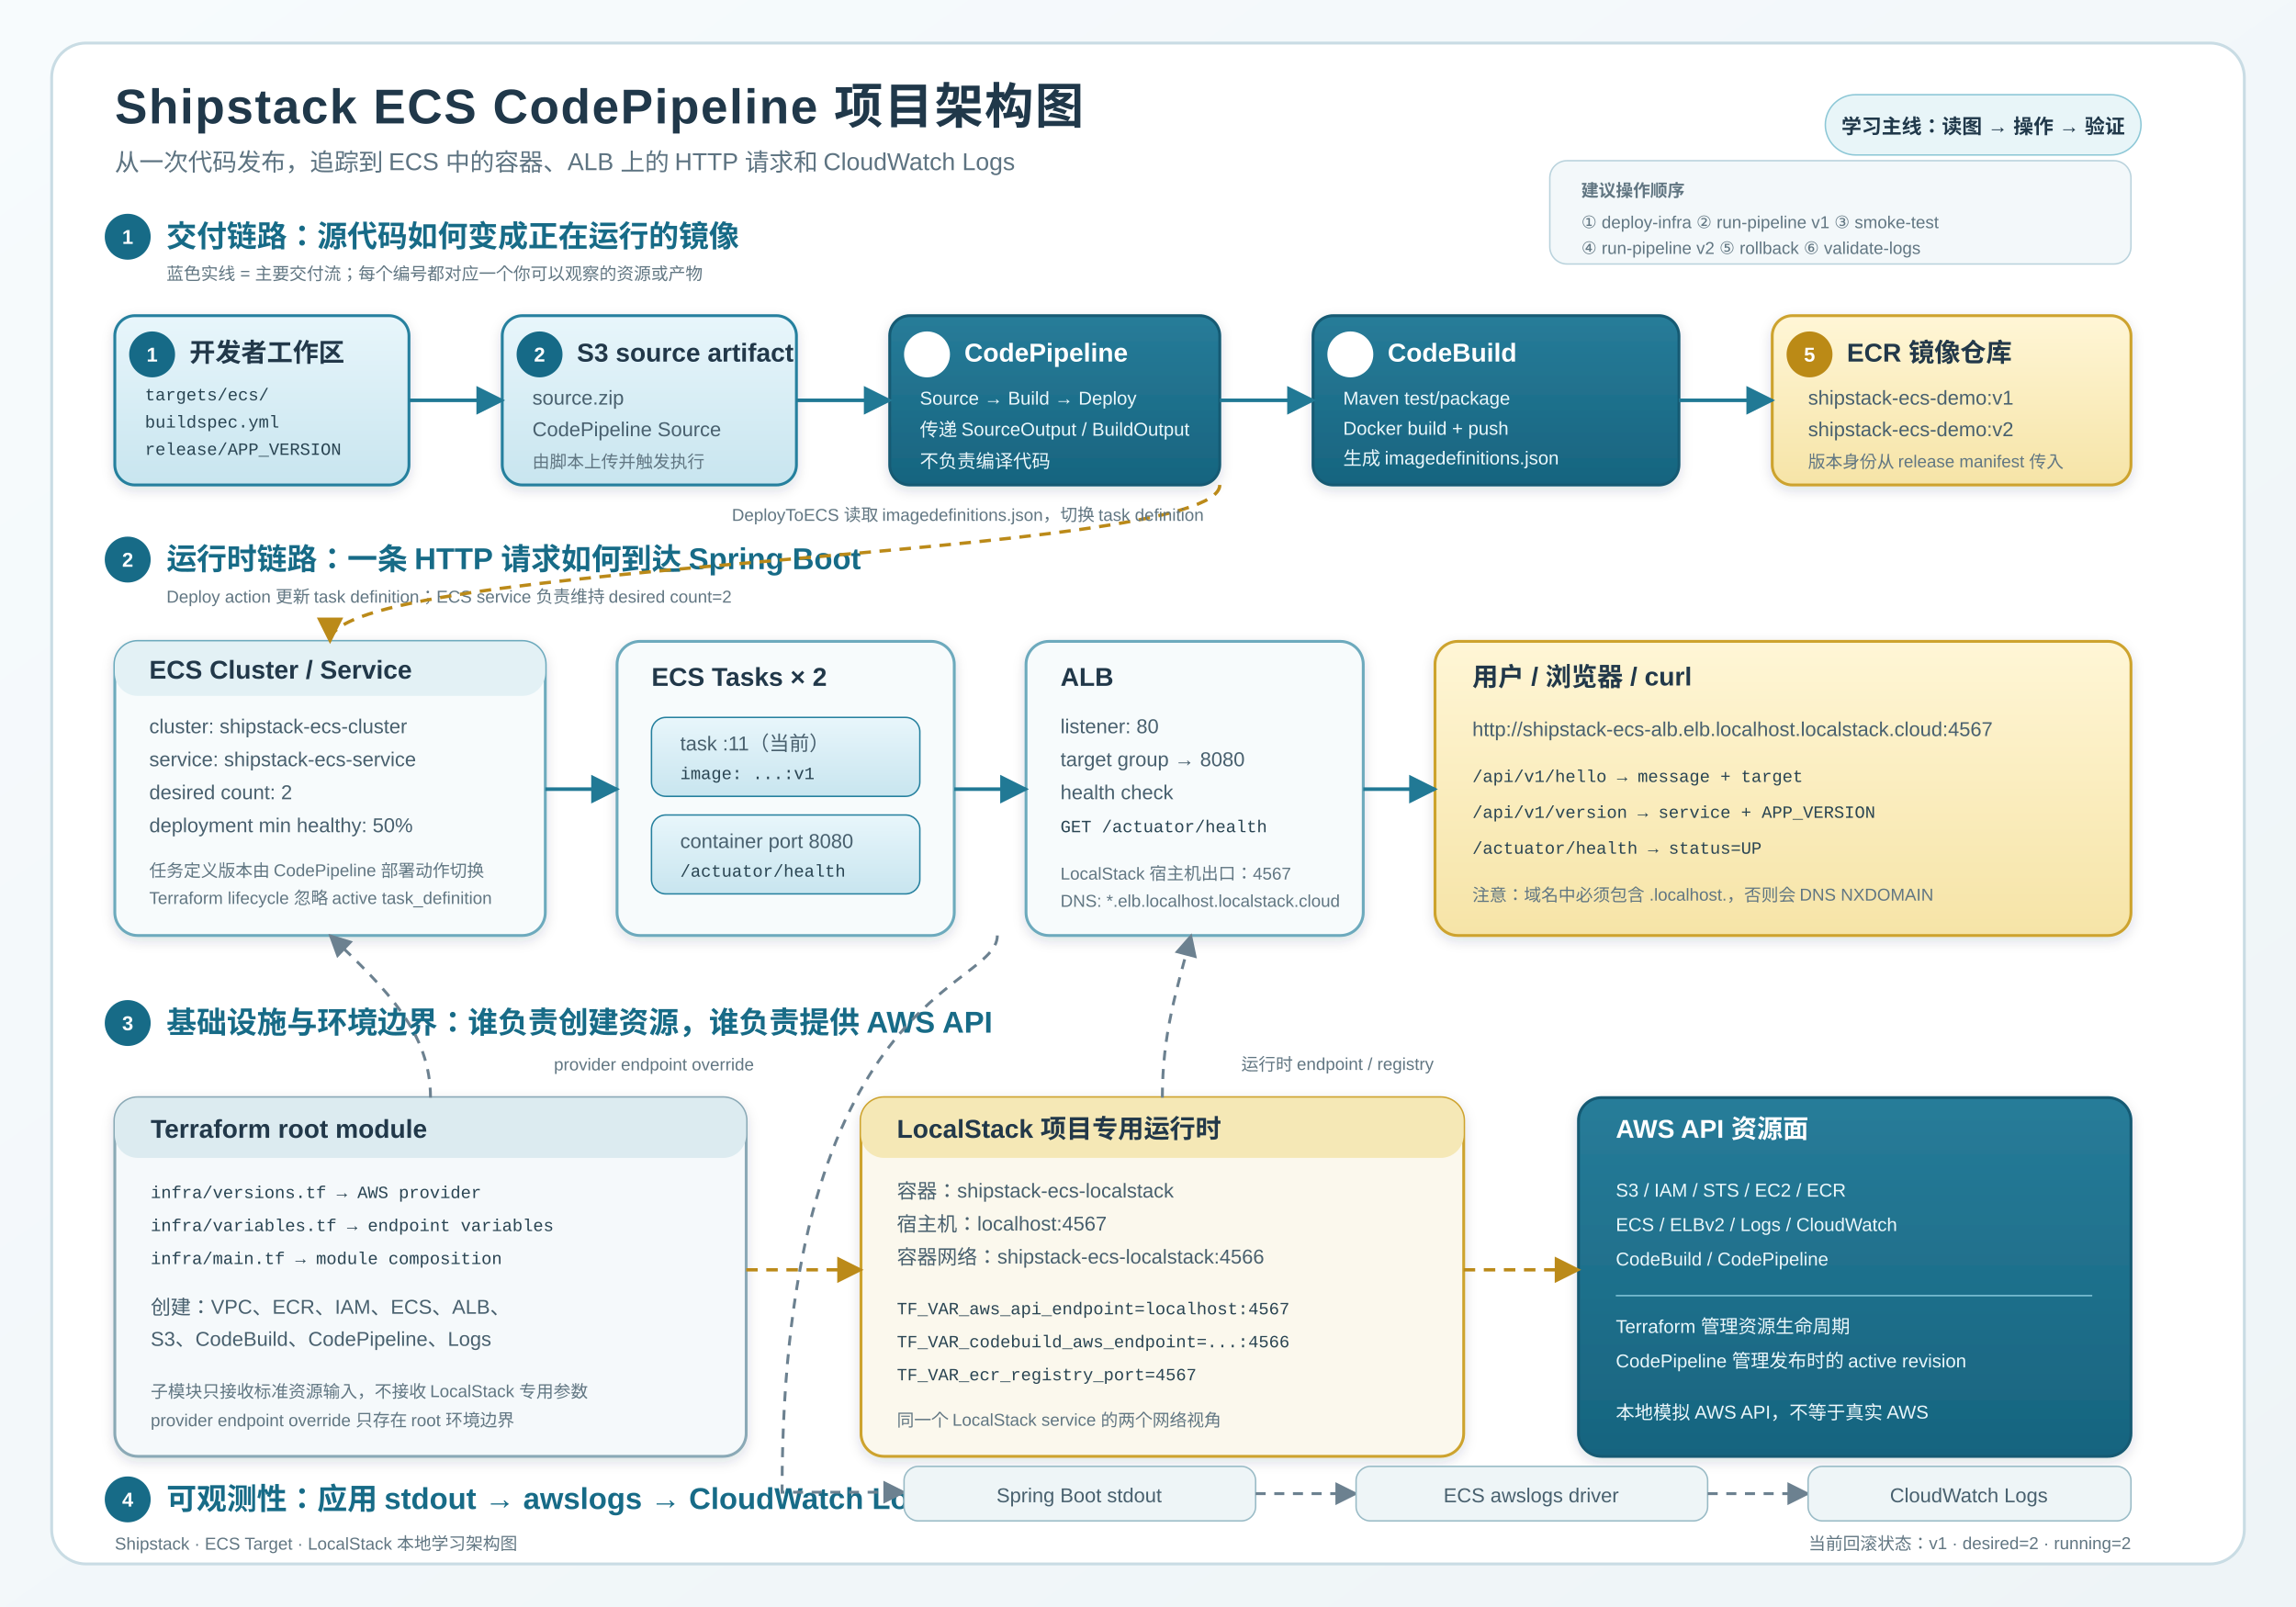
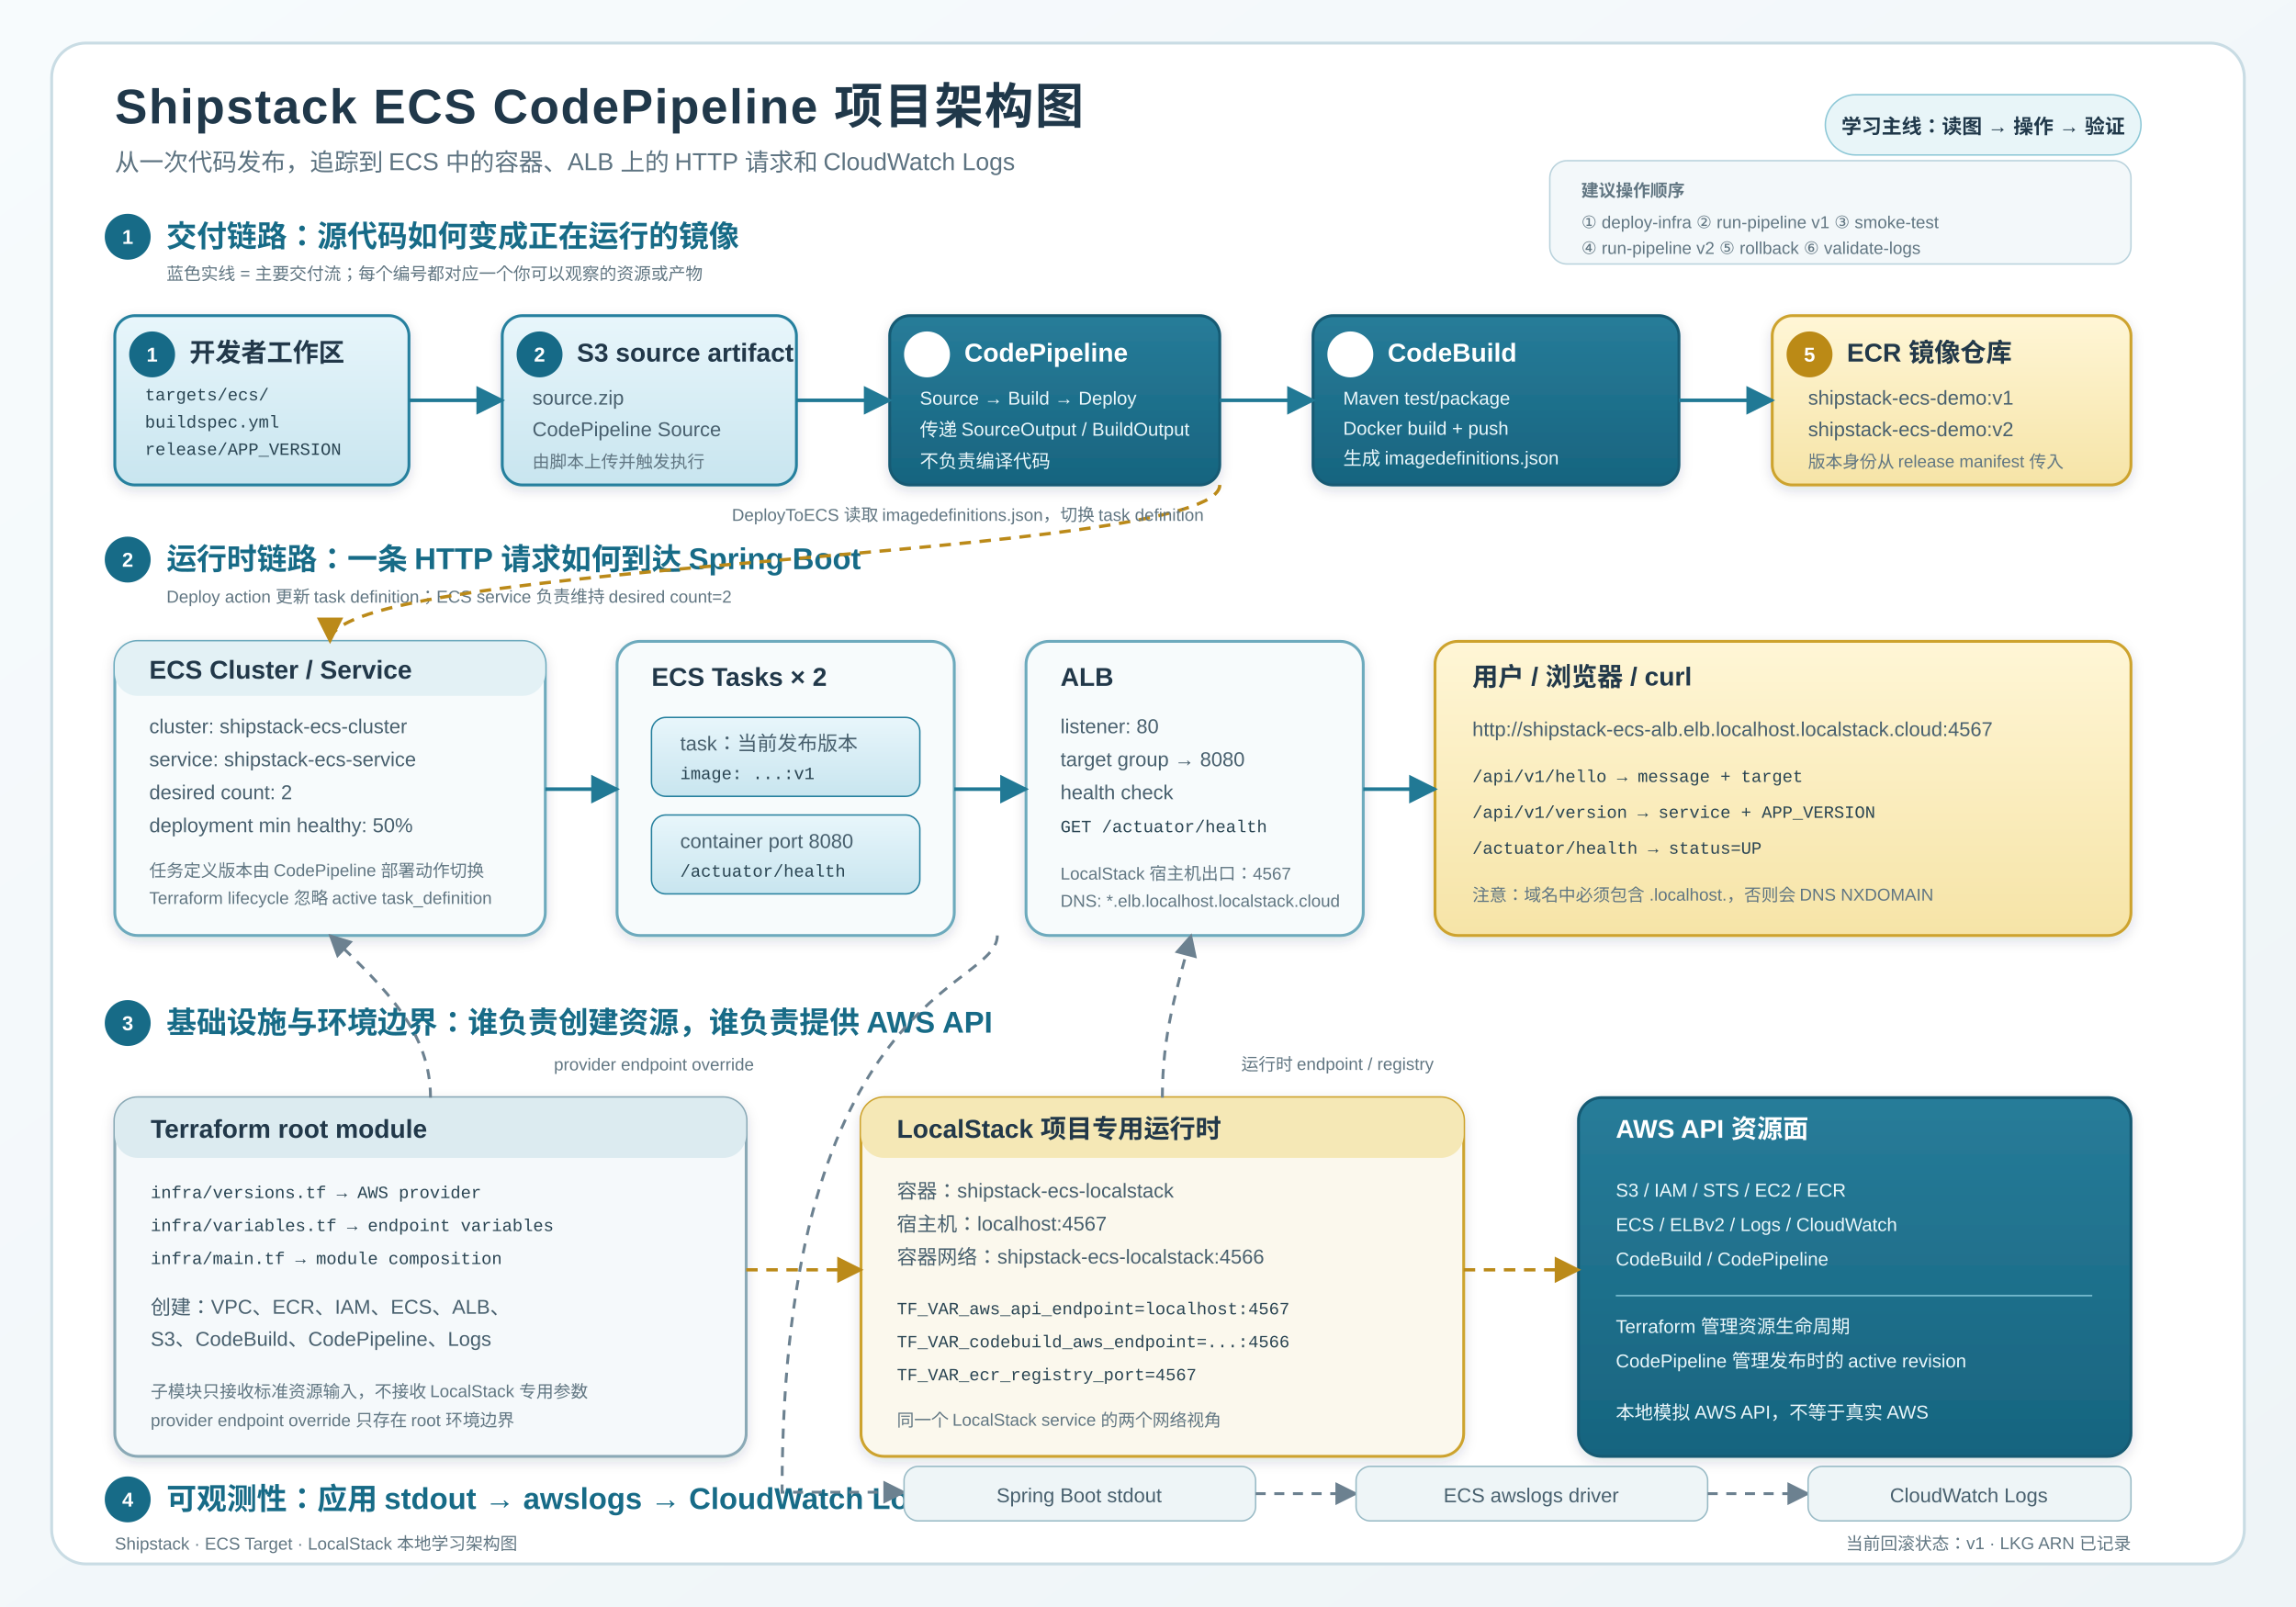
<svg xmlns="http://www.w3.org/2000/svg" width="1600" height="1120" viewBox="0 0 1600 1120" role="img" aria-labelledby="title desc">
  <defs>
    <linearGradient id="bg" x1="0" y1="0" x2="1" y2="1">
      <stop offset="0" stop-color="#f7fbfd" />
      <stop offset="1" stop-color="#eef4f7" />
    </linearGradient>
    <linearGradient id="blueBox" x1="0" y1="0" x2="0" y2="1">
      <stop offset="0" stop-color="#e8f6fb" />
      <stop offset="1" stop-color="#c8e5ef" />
    </linearGradient>
    <linearGradient id="darkBox" x1="0" y1="0" x2="0" y2="1">
      <stop offset="0" stop-color="#277c99" />
      <stop offset="1" stop-color="#17647f" />
    </linearGradient>
    <linearGradient id="goldBox" x1="0" y1="0" x2="0" y2="1">
      <stop offset="0" stop-color="#fff6d6" />
      <stop offset="1" stop-color="#f6e4a7" />
    </linearGradient>
    <filter id="shadow" x="-20%" y="-20%" width="140%" height="140%">
      <feDropShadow dx="0" dy="3" stdDeviation="4" flood-color="#10384a" flood-opacity="0.14" />
    </filter>
    <marker id="arrow" viewBox="0 0 10 10" refX="9" refY="5" markerWidth="8" markerHeight="8" orient="auto-start-reverse">
      <path d="M 0 0 L 10 5 L 0 10 z" fill="#217995" />
    </marker>
    <marker id="arrowGold" viewBox="0 0 10 10" refX="9" refY="5" markerWidth="8" markerHeight="8" orient="auto-start-reverse">
      <path d="M 0 0 L 10 5 L 0 10 z" fill="#bb8a19" />
    </marker>
    <marker id="arrowGray" viewBox="0 0 10 10" refX="9" refY="5" markerWidth="8" markerHeight="8" orient="auto-start-reverse">
      <path d="M 0 0 L 10 5 L 0 10 z" fill="#6c8190" />
    </marker>
    <style>
      .font { font-family: "Microsoft YaHei", "DengXian", "Noto Sans SC", Arial, sans-serif; fill: #20384a; }
      .title { font-size: 34px; font-weight: 700; letter-spacing: 1px; }
      .subtitle { font-size: 17px; fill: #5d7381; }
      .section { font-size: 21px; font-weight: 700; fill: #176b87; }
      .sectionNo { font-size: 14px; font-weight: 700; fill: white; }
      .boxTitle { font-size: 18px; font-weight: 700; }
      .boxText { font-size: 14px; fill: #48606e; }
      .small { font-size: 12px; fill: #617682; }
      .mono { font-family: Consolas, "Courier New", monospace; font-size: 12px; fill: #294452; }
      .whiteTitle { font-size: 18px; font-weight: 700; fill: white; }
      .whiteText { font-size: 13px; fill: #eaf7fb; }
      .line { stroke: #217995; stroke-width: 2.5; fill: none; marker-end: url(#arrow); }
      .lineGold { stroke: #bb8a19; stroke-width: 2.3; fill: none; stroke-dasharray: 8 6; marker-end: url(#arrowGold); }
      .lineGray { stroke: #6c8190; stroke-width: 2; fill: none; stroke-dasharray: 7 6; marker-end: url(#arrowGray); }
      .number { fill: #176b87; }
    </style>
  </defs>
  <rect width="1600" height="1120" fill="url(#bg)" />
  <rect x="36" y="30" width="1528" height="1060" rx="24" fill="#ffffff" stroke="#c9dce4" stroke-width="2" />
  <text x="80" y="86" class="font title">Shipstack ECS CodePipeline 项目架构图</text>
  <text x="80" y="119" class="font subtitle">从一次代码发布，追踪到 ECS 中的容器、ALB 上的 HTTP 请求和 CloudWatch Logs</text>
  <rect x="1272" y="66" width="220" height="42" rx="21" fill="#e8f5f8" stroke="#8cc7d6" />
  <text x="1382" y="93" text-anchor="middle" class="font" font-size="14" font-weight="700" fill="#176b87">学习主线：读图 → 操作 → 验证</text>
  <circle cx="89" cy="165" r="16" class="number" />
  <text x="89" y="170" text-anchor="middle" class="font sectionNo">1</text>
  <text x="116" y="172" class="font section">交付链路：源代码如何变成正在运行的镜像</text>
  <text x="116" y="195" class="font small">蓝色实线 = 主要交付流；每个编号都对应一个你可以观察的资源或产物</text>
  <g filter="url(#shadow)">
    <rect x="80" y="220" width="205" height="118" rx="14" fill="url(#blueBox)" stroke="#25809e" stroke-width="2" />
    <circle cx="106" cy="247" r="16" class="number" />
    <text x="106" y="252" text-anchor="middle" class="font sectionNo">1</text>
    <text x="132" y="252" class="font boxTitle">开发者工作区</text>
    <text x="101" y="279" class="font mono">targets/ecs/</text>
    <text x="101" y="298" class="font mono">buildspec.yml</text>
    <text x="101" y="317" class="font mono">release/APP_VERSION</text>
    <rect x="350" y="220" width="205" height="118" rx="14" fill="url(#blueBox)" stroke="#25809e" stroke-width="2" />
    <circle cx="376" cy="247" r="16" class="number" />
    <text x="376" y="252" text-anchor="middle" class="font sectionNo">2</text>
    <text x="402" y="252" class="font boxTitle">S3 source artifact</text>
    <text x="371" y="282" class="font boxText">source.zip</text>
    <text x="371" y="304" class="font boxText">CodePipeline Source</text>
    <text x="371" y="326" class="font small">由脚本上传并触发执行</text>
    <rect x="620" y="220" width="230" height="118" rx="14" fill="url(#darkBox)" stroke="#125a73" stroke-width="2" />
    <circle cx="646" cy="247" r="16" fill="#ffffff" />
    <text x="646" y="252" text-anchor="middle" class="font sectionNo" fill="#176b87">3</text>
    <text x="672" y="252" class="font whiteTitle">CodePipeline</text>
    <text x="641" y="282" class="font whiteText">Source → Build → Deploy</text>
    <text x="641" y="304" class="font whiteText">传递 SourceOutput / BuildOutput</text>
    <text x="641" y="326" class="font whiteText">不负责编译代码</text>
    <rect x="915" y="220" width="255" height="118" rx="14" fill="url(#darkBox)" stroke="#125a73" stroke-width="2" />
    <circle cx="941" cy="247" r="16" fill="#ffffff" />
    <text x="941" y="252" text-anchor="middle" class="font sectionNo" fill="#176b87">4</text>
    <text x="967" y="252" class="font whiteTitle">CodeBuild</text>
    <text x="936" y="282" class="font whiteText">Maven test/package</text>
    <text x="936" y="303" class="font whiteText">Docker build + push</text>
    <text x="936" y="324" class="font whiteText">生成 imagedefinitions.json</text>
    <rect x="1235" y="220" width="250" height="118" rx="14" fill="url(#goldBox)" stroke="#cda32f" stroke-width="2" />
    <circle cx="1261" cy="247" r="16" fill="#bb8a19" />
    <text x="1261" y="252" text-anchor="middle" class="font sectionNo">5</text>
    <text x="1287" y="252" class="font boxTitle">ECR 镜像仓库</text>
    <text x="1260" y="282" class="font boxText">shipstack-ecs-demo:v1</text>
    <text x="1260" y="304" class="font boxText">shipstack-ecs-demo:v2</text>
    <text x="1260" y="326" class="font small">版本身份从 release manifest 传入</text>
  </g>
  <path d="M 285 279 L 350 279" class="line" />
  <path d="M 555 279 L 620 279" class="line" />
  <path d="M 850 279 L 915 279" class="line" />
  <path d="M 1170 279 L 1235 279" class="line" />
  <circle cx="89" cy="390" r="16" class="number" />
  <text x="89" y="395" text-anchor="middle" class="font sectionNo">2</text>
  <text x="116" y="397" class="font section">运行时链路：一条 HTTP 请求如何到达 Spring Boot</text>
  <text x="116" y="420" class="font small">Deploy action 更新 task definition；ECS service 负责维持 desired count=2</text>
  <g filter="url(#shadow)">
    <rect x="80" y="447" width="300" height="205" rx="16" fill="#f7fbfc" stroke="#6daabd" stroke-width="2" />
    <rect x="80" y="447" width="300" height="38" rx="16" fill="#e3f1f5" />
    <text x="104" y="473" class="font boxTitle">ECS Cluster / Service</text>
    <text x="104" y="511" class="font boxText">cluster: shipstack-ecs-cluster</text>
    <text x="104" y="534" class="font boxText">service: shipstack-ecs-service</text>
    <text x="104" y="557" class="font boxText">desired count: 2</text>
    <text x="104" y="580" class="font boxText">deployment min healthy: 50%</text>
    <text x="104" y="611" class="font small">任务定义版本由 CodePipeline 部署动作切换</text>
    <text x="104" y="630" class="font small">Terraform lifecycle 忽略 active task_definition</text>
    <rect x="430" y="447" width="235" height="205" rx="16" fill="#f7fbfc" stroke="#6daabd" stroke-width="2" />
    <text x="454" y="478" class="font boxTitle">ECS Tasks × 2</text>
    <rect x="454" y="500" width="187" height="55" rx="10" fill="url(#blueBox)" stroke="#25809e" />
-     <text x="474" y="523" class="font boxText">task :11（当前）</text>
+     <text x="474" y="523" class="font boxText">task：当前发布版本</text>
    <text x="474" y="543" class="font mono">image: ...:v1</text>
    <rect x="454" y="568" width="187" height="55" rx="10" fill="url(#blueBox)" stroke="#25809e" />
    <text x="474" y="591" class="font boxText">container port 8080</text>
    <text x="474" y="611" class="font mono">/actuator/health</text>
    <rect x="715" y="447" width="235" height="205" rx="16" fill="#f7fbfc" stroke="#6daabd" stroke-width="2" />
    <text x="739" y="478" class="font boxTitle">ALB</text>
    <text x="739" y="511" class="font boxText">listener: 80</text>
    <text x="739" y="534" class="font boxText">target group → 8080</text>
    <text x="739" y="557" class="font boxText">health check</text>
    <text x="739" y="580" class="font mono">GET /actuator/health</text>
    <text x="739" y="613" class="font small">LocalStack 宿主机出口：4567</text>
    <text x="739" y="632" class="font small">DNS: *.elb.localhost.localstack.cloud</text>
    <rect x="1000" y="447" width="485" height="205" rx="16" fill="url(#goldBox)" stroke="#cda32f" stroke-width="2" />
    <text x="1026" y="478" class="font boxTitle">用户 / 浏览器 / curl</text>
    <text x="1026" y="513" class="font boxText">http://shipstack-ecs-alb.elb.localhost.localstack.cloud:4567</text>
    <text x="1026" y="545" class="font mono">/api/v1/hello       → message + target</text>
    <text x="1026" y="570" class="font mono">/api/v1/version     → service + APP_VERSION</text>
    <text x="1026" y="595" class="font mono">/actuator/health    → status=UP</text>
    <text x="1026" y="628" class="font small">注意：域名中必须包含 .localhost.，否则会 DNS NXDOMAIN</text>
  </g>
  <path d="M 380 550 L 430 550" class="line" />
  <path d="M 665 550 L 715 550" class="line" />
  <path d="M 950 550 L 1000 550" class="line" />
  <path d="M 850 338 C 850 390 230 390 230 447" class="lineGold" />
  <text x="510" y="363" class="font small" fill="#9b7212">DeployToECS 读取 imagedefinitions.json，切换 task definition</text>
  <circle cx="89" cy="713" r="16" class="number" />
  <text x="89" y="718" text-anchor="middle" class="font sectionNo">3</text>
  <text x="116" y="720" class="font section">基础设施与环境边界：谁负责创建资源，谁负责提供 AWS API</text>
  <g filter="url(#shadow)">
    <rect x="80" y="765" width="440" height="250" rx="16" fill="#f5f9fb" stroke="#8aa9b6" stroke-width="2" />
    <rect x="80" y="765" width="440" height="42" rx="16" fill="#dcebf0" />
    <text x="105" y="793" class="font boxTitle">Terraform root module</text>
    <text x="105" y="835" class="font mono">infra/versions.tf  → AWS provider</text>
    <text x="105" y="858" class="font mono">infra/variables.tf → endpoint variables</text>
    <text x="105" y="881" class="font mono">infra/main.tf     → module composition</text>
    <text x="105" y="916" class="font boxText">创建：VPC、ECR、IAM、ECS、ALB、</text>
    <text x="105" y="938" class="font boxText">S3、CodeBuild、CodePipeline、Logs</text>
    <text x="105" y="974" class="font small">子模块只接收标准资源输入，不接收 LocalStack 专用参数</text>
    <text x="105" y="994" class="font small">provider endpoint override 只存在 root 环境边界</text>
    <rect x="600" y="765" width="420" height="250" rx="16" fill="#fbf8ed" stroke="#cda32f" stroke-width="2" />
    <rect x="600" y="765" width="420" height="42" rx="16" fill="#f5e8b6" />
    <text x="625" y="793" class="font boxTitle">LocalStack 项目专用运行时</text>
    <text x="625" y="835" class="font boxText">容器：shipstack-ecs-localstack</text>
    <text x="625" y="858" class="font boxText">宿主机：localhost:4567</text>
    <text x="625" y="881" class="font boxText">容器网络：shipstack-ecs-localstack:4566</text>
    <text x="625" y="916" class="font mono">TF_VAR_aws_api_endpoint=localhost:4567</text>
    <text x="625" y="939" class="font mono">TF_VAR_codebuild_aws_endpoint=...:4566</text>
    <text x="625" y="962" class="font mono">TF_VAR_ecr_registry_port=4567</text>
    <text x="625" y="994" class="font small">同一个 LocalStack service 的两个网络视角</text>
    <rect x="1100" y="765" width="385" height="250" rx="16" fill="url(#darkBox)" stroke="#125a73" stroke-width="2" />
    <text x="1126" y="793" class="font whiteTitle">AWS API 资源面</text>
    <text x="1126" y="834" class="font whiteText">S3 / IAM / STS / EC2 / ECR</text>
    <text x="1126" y="858" class="font whiteText">ECS / ELBv2 / Logs / CloudWatch</text>
    <text x="1126" y="882" class="font whiteText">CodeBuild / CodePipeline</text>
    <line x1="1126" y1="903" x2="1458" y2="903" stroke="#81c5d8" />
    <text x="1126" y="929" class="font whiteText">Terraform 管理资源生命周期</text>
    <text x="1126" y="953" class="font whiteText">CodePipeline 管理发布时的 active revision</text>
    <text x="1126" y="989" class="font whiteText">本地模拟 AWS API，不等于真实 AWS</text>
  </g>
  <path d="M 520 885 L 600 885" class="lineGold" />
  <path d="M 1020 885 L 1100 885" class="lineGold" />
  <path d="M 300 765 C 300 720 270 690 230 652" class="lineGray" />
  <path d="M 810 765 C 810 720 820 690 830 652" class="lineGray" />
  <text x="386" y="746" class="font small">provider endpoint override</text>
  <text x="865" y="746" class="font small">运行时 endpoint / registry</text>
  <circle cx="89" cy="1045" r="16" class="number" />
  <text x="89" y="1050" text-anchor="middle" class="font sectionNo">4</text>
  <text x="116" y="1052" class="font section">可观测性：应用 stdout → awslogs → CloudWatch Logs</text>
  <path d="M 695 652 C 695 690 545 690 545 1040 L 630 1040" class="lineGray" />
  <rect x="630" y="1022" width="245" height="38" rx="10" fill="#eef5f7" stroke="#98bac5" />
  <text x="752" y="1047" text-anchor="middle" class="font boxText">Spring Boot stdout</text>
  <path d="M 875 1041 L 945 1041" class="lineGray" />
  <rect x="945" y="1022" width="245" height="38" rx="10" fill="#eef5f7" stroke="#98bac5" />
  <text x="1067" y="1047" text-anchor="middle" class="font boxText">ECS awslogs driver</text>
  <path d="M 1190 1041 L 1260 1041" class="lineGray" />
  <rect x="1260" y="1022" width="225" height="38" rx="10" fill="#eef5f7" stroke="#98bac5" />
  <text x="1372" y="1047" text-anchor="middle" class="font boxText">CloudWatch Logs</text>
  <rect x="1080" y="112" width="405" height="72" rx="12" fill="#f3f8fa" stroke="#b9d2dc" />
  <text x="1102" y="137" class="font small" font-weight="700">建议操作顺序</text>
  <text x="1102" y="159" class="font small">① deploy-infra  ② run-pipeline v1  ③ smoke-test</text>
  <text x="1102" y="177" class="font small">④ run-pipeline v2  ⑤ rollback  ⑥ validate-logs</text>
  <text x="80" y="1080" class="font small">Shipstack · ECS Target · LocalStack 本地学习架构图</text>
-   <text x="1485" y="1080" text-anchor="end" class="font small">当前回滚状态：v1 · desired=2 · running=2</text>
+   <text x="1485" y="1080" text-anchor="end" class="font small">当前回滚状态：v1 · LKG ARN 已记录</text>
</svg>
